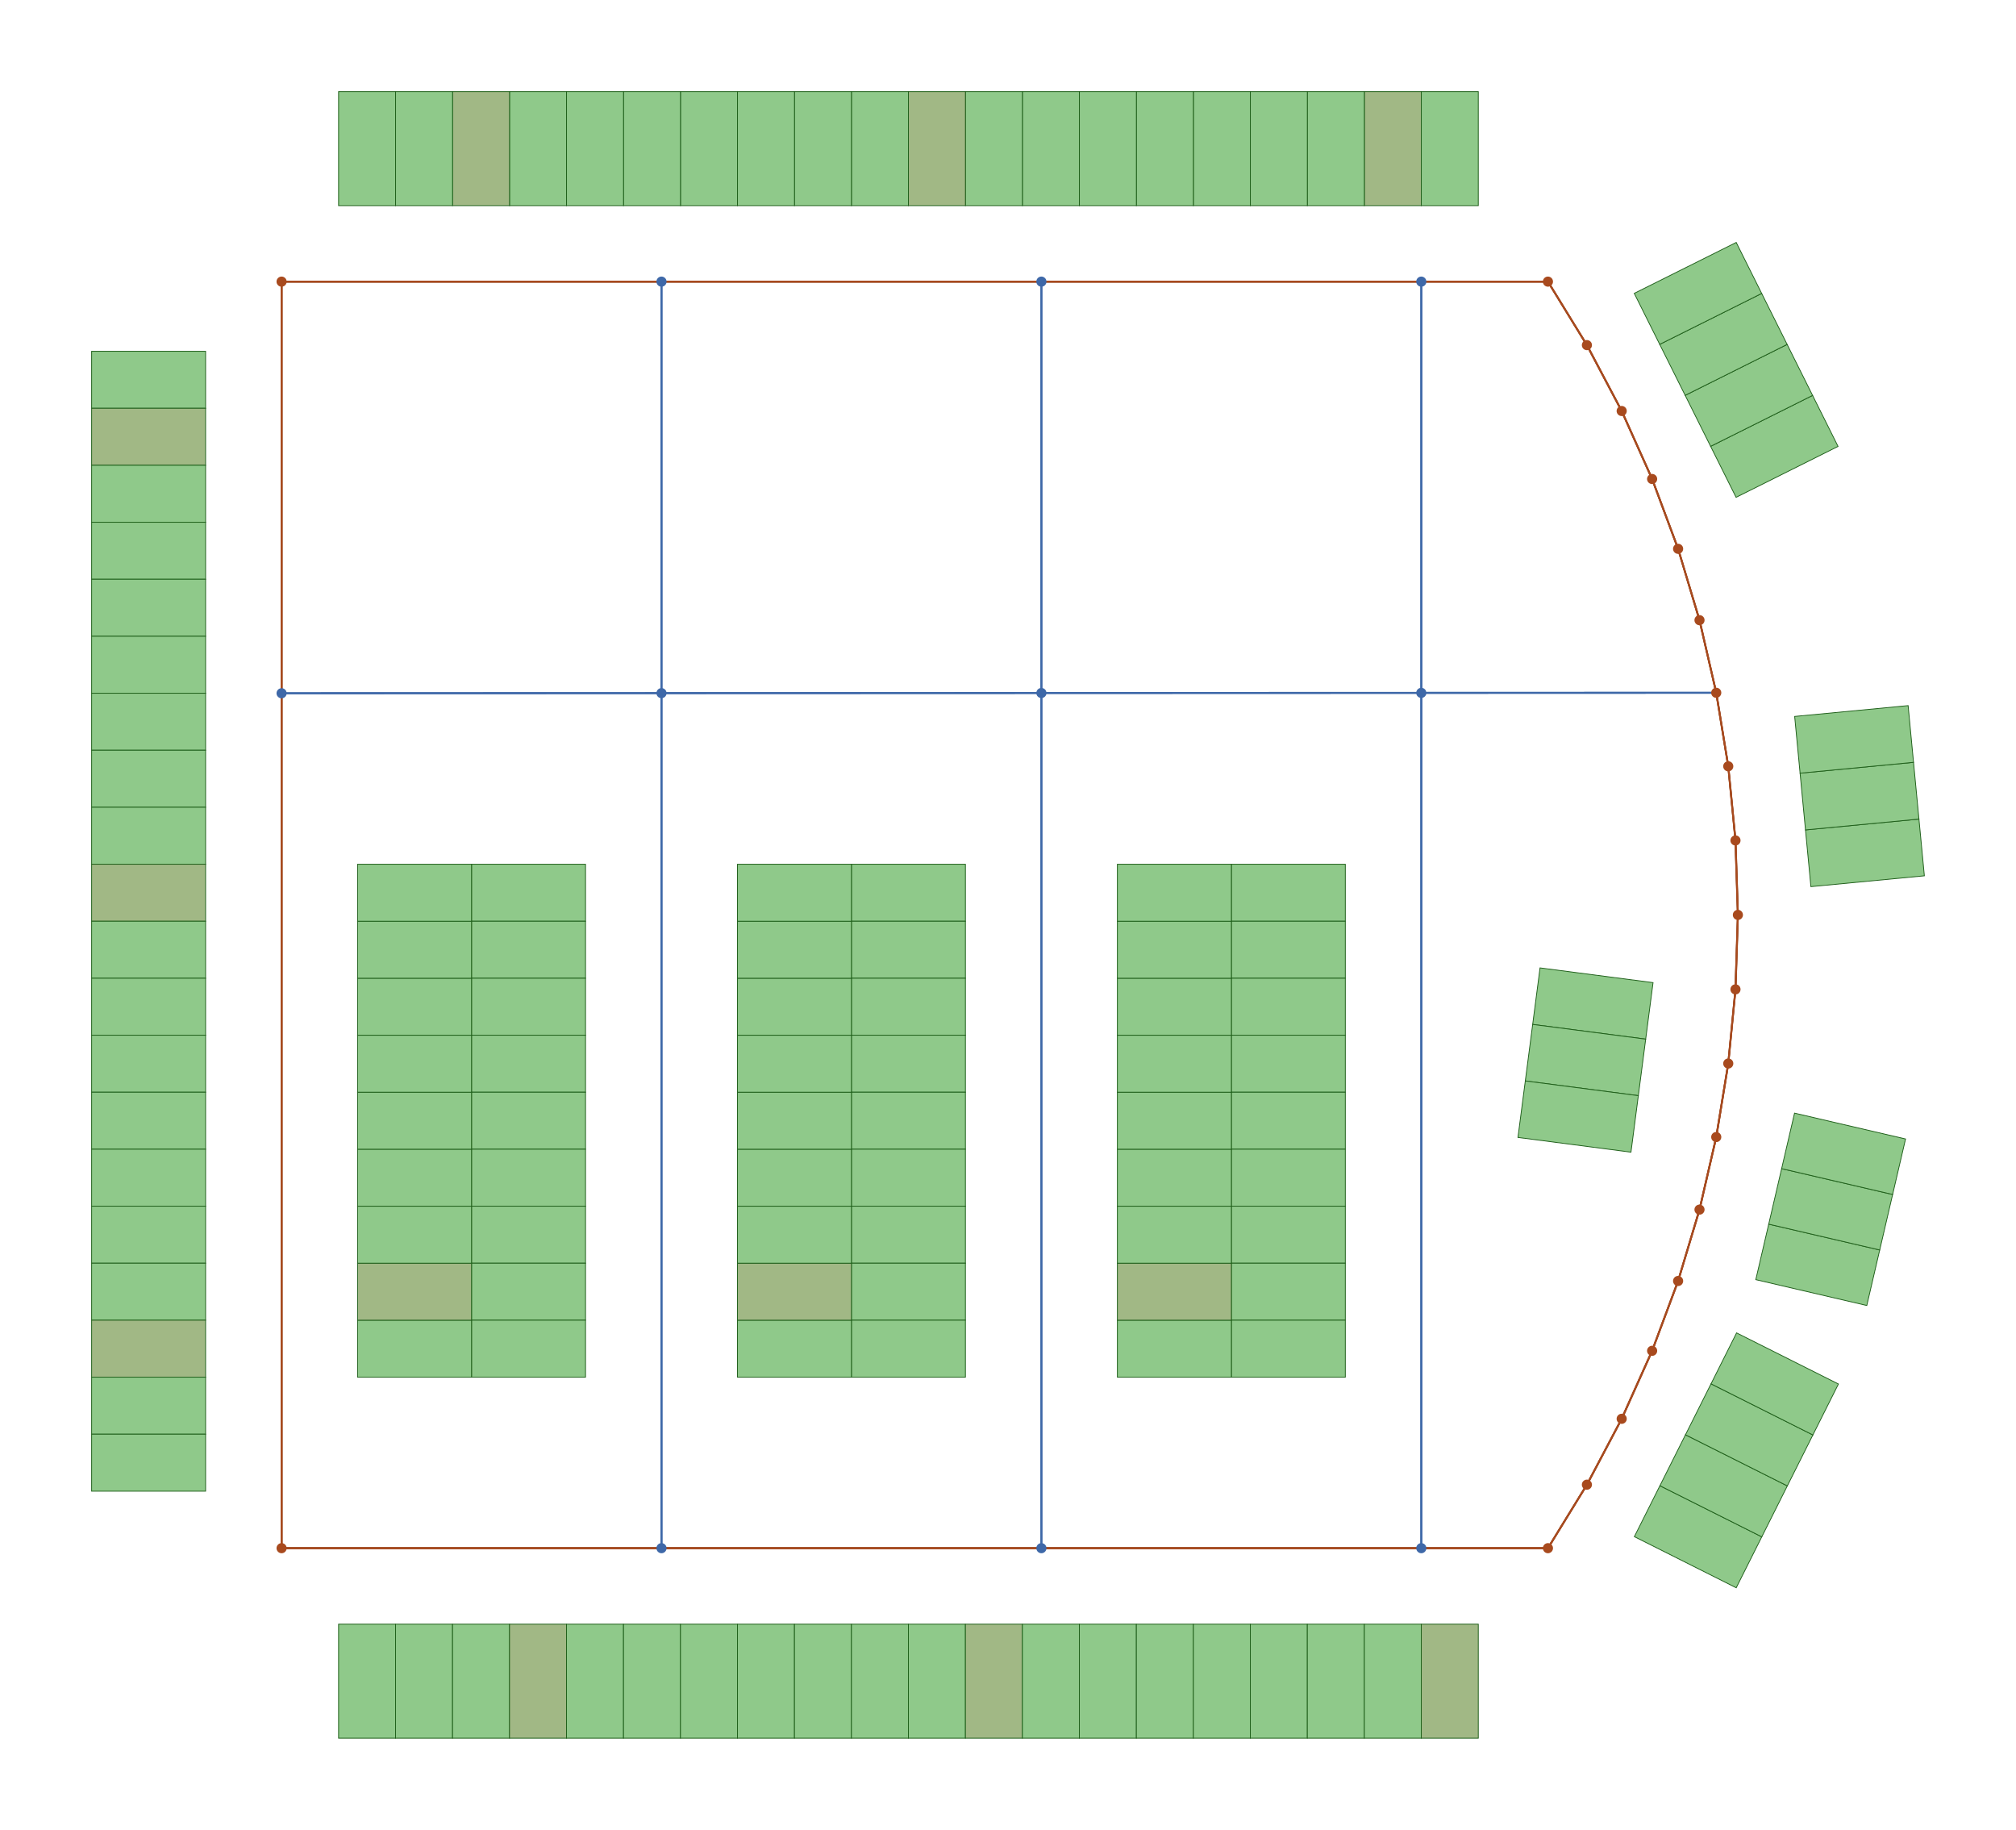
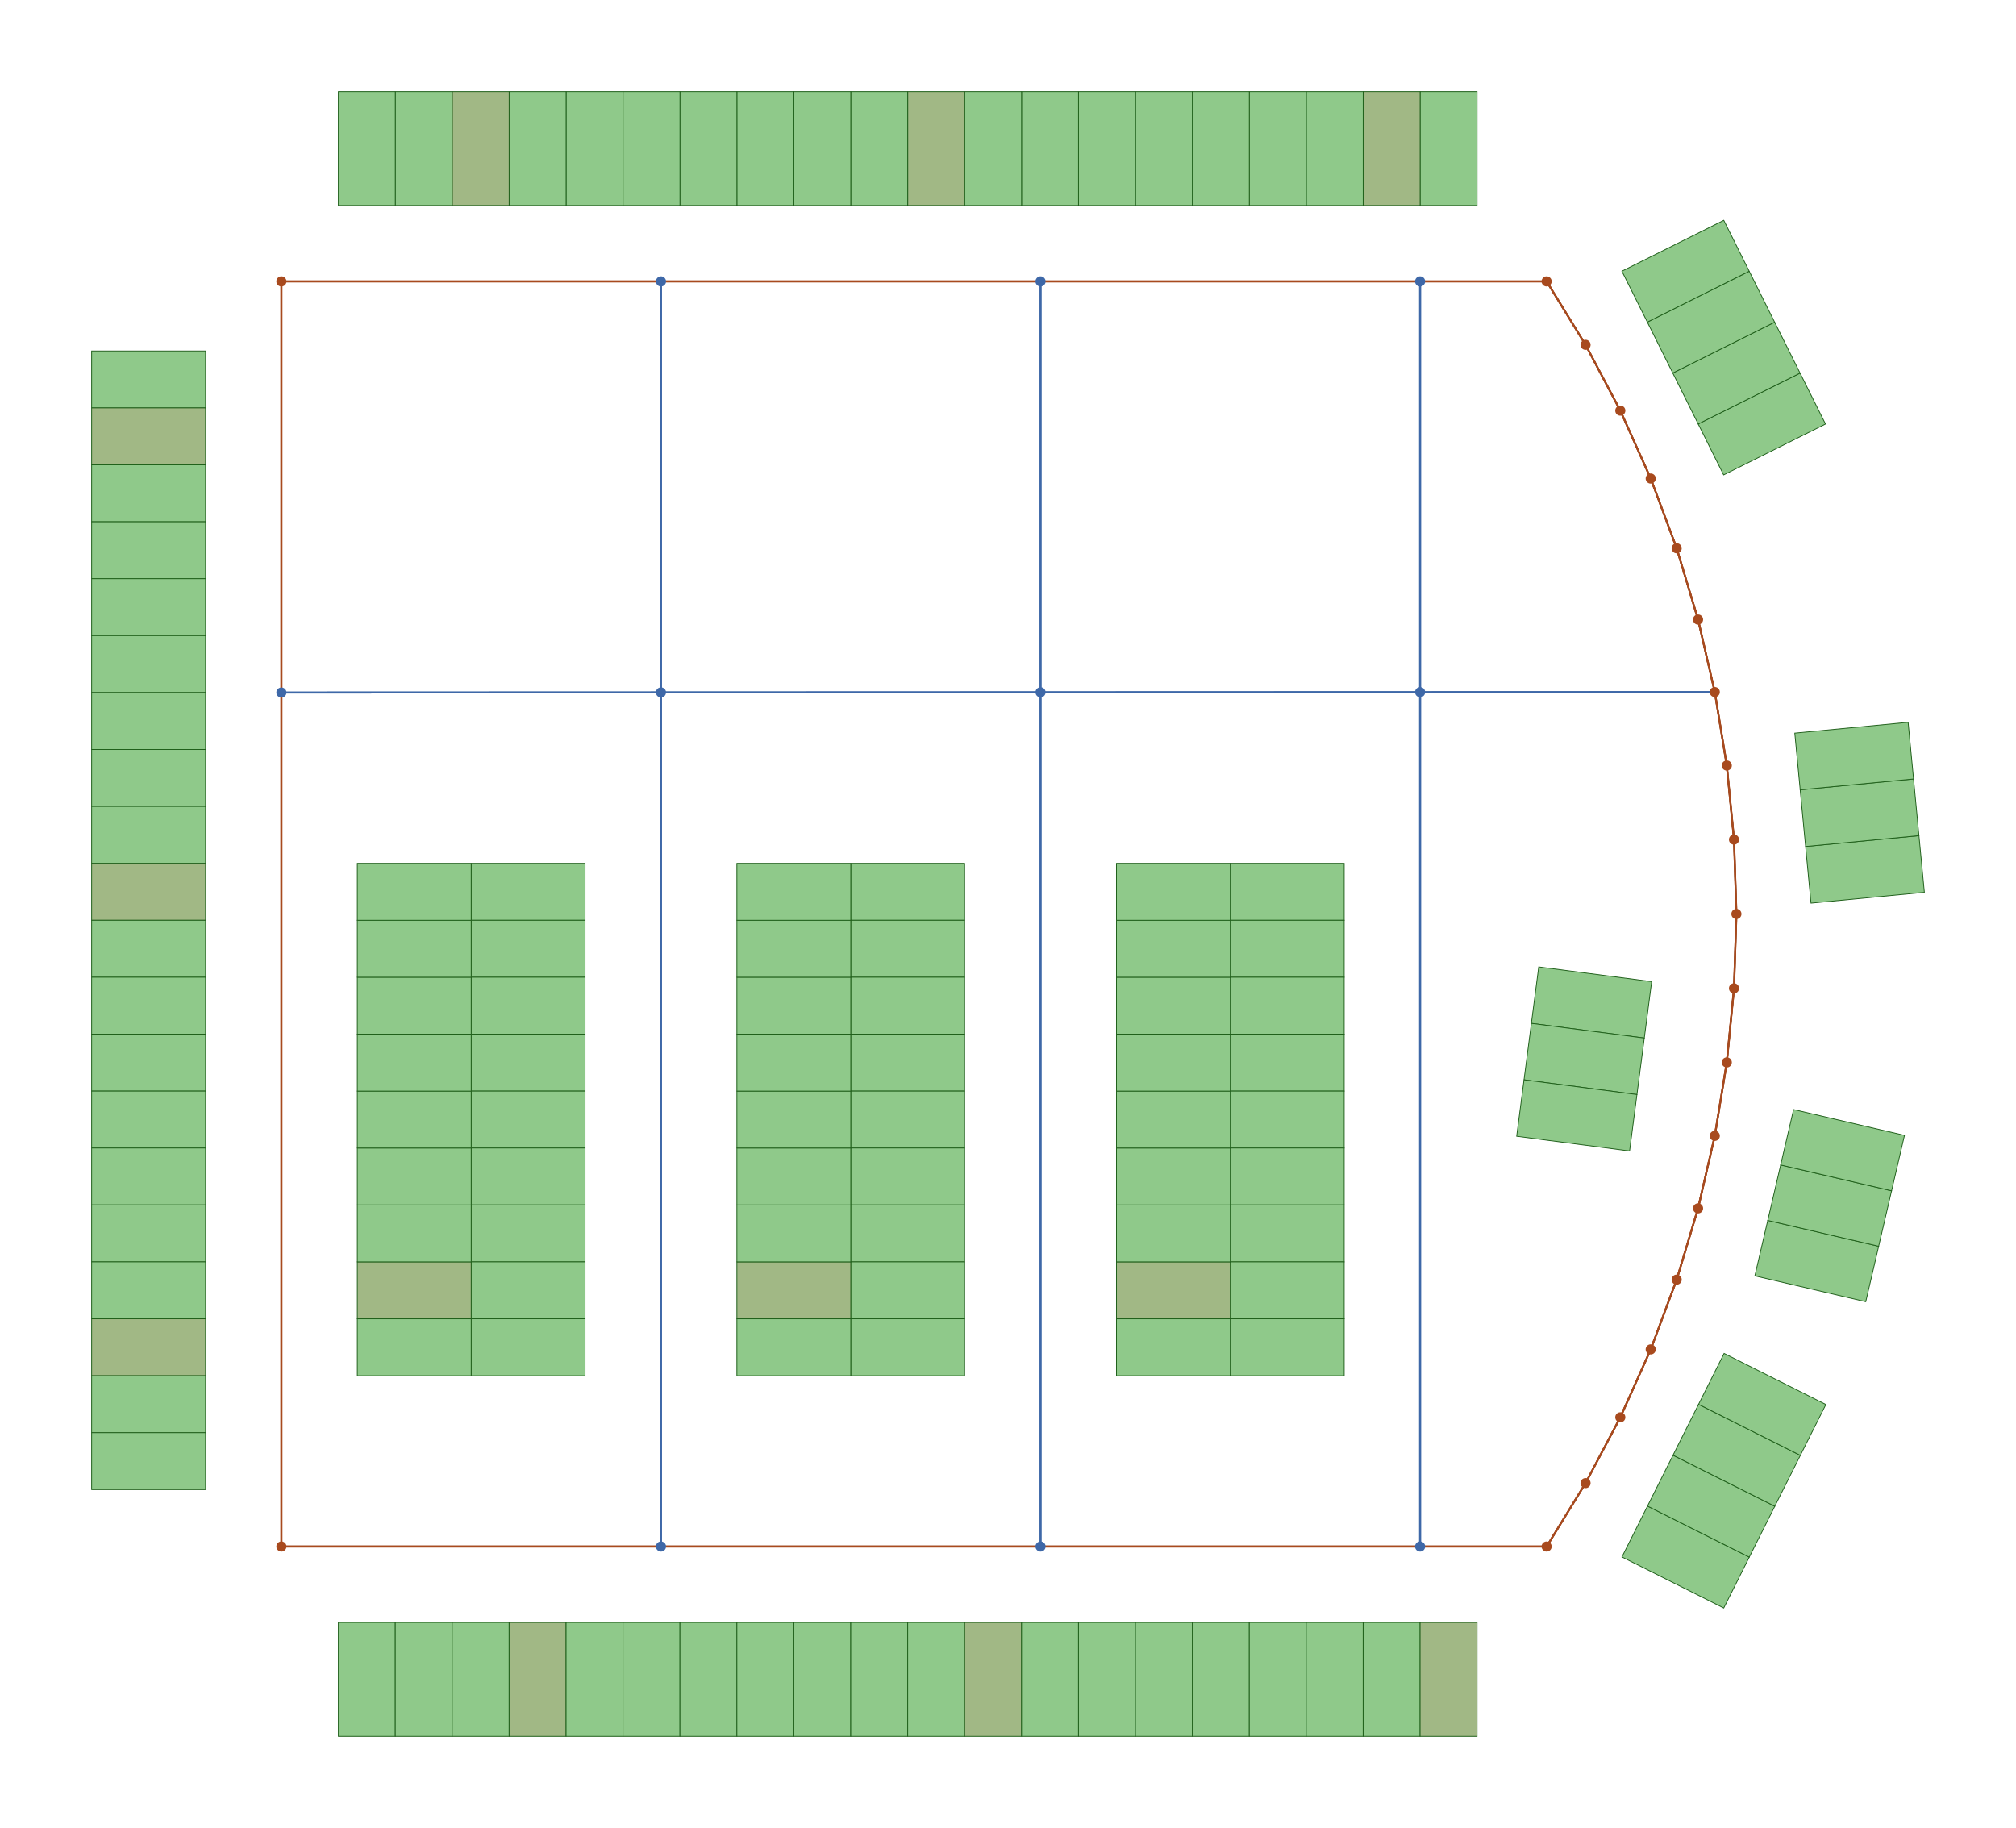
- <svg xmlns="http://www.w3.org/2000/svg" width="636.789" height="577.890" viewBox="-44.472 -44.472 318.394 288.945" preserveAspectRatio="xMidYMid meet">
+ <svg xmlns="http://www.w3.org/2000/svg" width="637.366" height="577.942" viewBox="-44.486 -44.486 318.683 288.971" preserveAspectRatio="xMidYMid meet">
  <style>polygon,line{vector-effect:non-scaling-stroke}</style>
  <g transform="translate(0,200) scale(1,-1)">
    <g id="boundary" fill="none" stroke="#222" stroke-width="0.5">
      <polygon points="0,0 200,0 206.154,10.026 211.647,20.429 216.454,31.166 220.557,42.192 223.937,53.460 226.581,64.923 228.478,76.533 229.619,88.242 230,100 229.619,111.758 228.478,123.467 226.581,135.077 223.937,146.540 220.557,157.808 216.454,168.834 211.647,179.571 206.154,189.974 200,200 0,200" />
    </g>
    <g id="stalls" stroke="#1f5f1a" stroke-width="0.25">
      <polygon points="9,-30 18,-30 18,-12 9,-12" fill="#8fc98a" />
      <polygon points="18,-30 27,-30 27,-12 18,-12" fill="#8fc98a" />
      <polygon points="27,-30 36,-30 36,-12 27,-12" fill="#8fc98a" />
      <polygon points="36,-30 45,-30 45,-12 36,-12" fill="#a1b885" />
      <polygon points="45,-30 54,-30 54,-12 45,-12" fill="#8fc98a" />
      <polygon points="54,-30 63,-30 63,-12 54,-12" fill="#8fc98a" />
      <polygon points="63,-30 72,-30 72,-12 63,-12" fill="#8fc98a" />
      <polygon points="72,-30 81,-30 81,-12 72,-12" fill="#8fc98a" />
      <polygon points="81,-30 90,-30 90,-12 81,-12" fill="#8fc98a" />
      <polygon points="90,-30 99,-30 99,-12 90,-12" fill="#8fc98a" />
      <polygon points="99,-30 108,-30 108,-12 99,-12" fill="#8fc98a" />
      <polygon points="108,-30 117,-30 117,-12 108,-12" fill="#a1b885" />
      <polygon points="117,-30 126,-30 126,-12 117,-12" fill="#8fc98a" />
      <polygon points="126,-30 135,-30 135,-12 126,-12" fill="#8fc98a" />
      <polygon points="135,-30 144,-30 144,-12 135,-12" fill="#8fc98a" />
      <polygon points="144,-30 153,-30 153,-12 144,-12" fill="#8fc98a" />
      <polygon points="153,-30 162,-30 162,-12 153,-12" fill="#8fc98a" />
      <polygon points="162,-30 171,-30 171,-12 162,-12" fill="#8fc98a" />
      <polygon points="171,-30 180,-30 180,-12 171,-12" fill="#8fc98a" />
      <polygon points="180,-30 189,-30 189,-12 180,-12" fill="#a1b885" />
      <polygon points="189,230 180,230 180,212 189,212" fill="#8fc98a" />
      <polygon points="180,230 171,230 171,212 180,212" fill="#a1b885" />
      <polygon points="171,230 162,230 162,212 171,212" fill="#8fc98a" />
      <polygon points="162,230 153,230 153,212 162,212" fill="#8fc98a" />
      <polygon points="153,230 144,230 144,212 153,212" fill="#8fc98a" />
      <polygon points="144,230 135,230 135,212 144,212" fill="#8fc98a" />
      <polygon points="135,230 126,230 126,212 135,212" fill="#8fc98a" />
      <polygon points="126,230 117,230 117,212 126,212" fill="#8fc98a" />
      <polygon points="117,230 108,230 108,212 117,212" fill="#8fc98a" />
      <polygon points="108,230 99,230 99,212 108,212" fill="#a1b885" />
      <polygon points="99,230 90,230 90,212 99,212" fill="#8fc98a" />
      <polygon points="90,230 81,230 81,212 90,212" fill="#8fc98a" />
      <polygon points="81,230 72,230 72,212 81,212" fill="#8fc98a" />
      <polygon points="72,230 63,230 63,212 72,212" fill="#8fc98a" />
      <polygon points="63,230 54,230 54,212 63,212" fill="#8fc98a" />
      <polygon points="54,230 45,230 45,212 54,212" fill="#8fc98a" />
      <polygon points="45,230 36,230 36,212 45,212" fill="#8fc98a" />
      <polygon points="36,230 27,230 27,212 36,212" fill="#a1b885" />
      <polygon points="27,230 18,230 18,212 27,212" fill="#8fc98a" />
      <polygon points="18,230 9,230 9,212 18,212" fill="#8fc98a" />
      <polygon points="-30,189 -30,180 -12,180 -12,189" fill="#8fc98a" />
      <polygon points="-30,180 -30,171 -12,171 -12,180" fill="#a1b885" />
      <polygon points="-30,171 -30,162 -12,162 -12,171" fill="#8fc98a" />
      <polygon points="-30,162 -30,153 -12,153 -12,162" fill="#8fc98a" />
      <polygon points="-30,153 -30,144 -12,144 -12,153" fill="#8fc98a" />
      <polygon points="-30,144 -30,135 -12,135 -12,144" fill="#8fc98a" />
      <polygon points="-30,135 -30,126 -12,126 -12,135" fill="#8fc98a" />
      <polygon points="-30,126 -30,117 -12,117 -12,126" fill="#8fc98a" />
      <polygon points="-30,117 -30,108 -12,108 -12,117" fill="#8fc98a" />
      <polygon points="-30,108 -30,99 -12,99 -12,108" fill="#a1b885" />
      <polygon points="-30,99 -30,90 -12,90 -12,99" fill="#8fc98a" />
      <polygon points="-30,90 -30,81 -12,81 -12,90" fill="#8fc98a" />
      <polygon points="-30,81 -30,72 -12,72 -12,81" fill="#8fc98a" />
      <polygon points="-30,72 -30,63 -12,63 -12,72" fill="#8fc98a" />
      <polygon points="-30,63 -30,54 -12,54 -12,63" fill="#8fc98a" />
      <polygon points="-30,54 -30,45 -12,45 -12,54" fill="#8fc98a" />
      <polygon points="-30,45 -30,36 -12,36 -12,45" fill="#8fc98a" />
      <polygon points="-30,36 -30,27 -12,27 -12,36" fill="#a1b885" />
      <polygon points="-30,27 -30,18 -12,18 -12,27" fill="#8fc98a" />
      <polygon points="-30,18 -30,9 -12,9 -12,18" fill="#8fc98a" />
      <polygon points="150,108 150,99 168,99 168,108" fill="#8fc98a" />
      <polygon points="150,99 150,90 168,90 168,99" fill="#8fc98a" />
      <polygon points="150,90 150,81 168,81 168,90" fill="#8fc98a" />
      <polygon points="150,81 150,72 168,72 168,81" fill="#8fc98a" />
      <polygon points="150,72 150,63 168,63 168,72" fill="#8fc98a" />
      <polygon points="150,63 150,54 168,54 168,63" fill="#8fc98a" />
      <polygon points="150,54 150,45 168,45 168,54" fill="#8fc98a" />
      <polygon points="150,45 150,36 168,36 168,45" fill="#8fc98a" />
      <polygon points="150,36 150,27 168,27 168,36" fill="#8fc98a" />
      <polygon points="150,27 150,36 132,36 132,27" fill="#8fc98a" />
      <polygon points="150,36 150,45 132,45 132,36" fill="#a1b885" />
      <polygon points="150,45 150,54 132,54 132,45" fill="#8fc98a" />
      <polygon points="150,54 150,63 132,63 132,54" fill="#8fc98a" />
      <polygon points="150,63 150,72 132,72 132,63" fill="#8fc98a" />
      <polygon points="150,72 150,81 132,81 132,72" fill="#8fc98a" />
      <polygon points="150,81 150,90 132,90 132,81" fill="#8fc98a" />
      <polygon points="150,90 150,99 132,99 132,90" fill="#8fc98a" />
      <polygon points="150,99 150,108 132,108 132,99" fill="#8fc98a" />
      <polygon points="90,108 90,99 108,99 108,108" fill="#8fc98a" />
      <polygon points="90,99 90,90 108,90 108,99" fill="#8fc98a" />
      <polygon points="90,90 90,81 108,81 108,90" fill="#8fc98a" />
      <polygon points="90,81 90,72 108,72 108,81" fill="#8fc98a" />
      <polygon points="90,72 90,63 108,63 108,72" fill="#8fc98a" />
      <polygon points="90,63 90,54 108,54 108,63" fill="#8fc98a" />
      <polygon points="90,54 90,45 108,45 108,54" fill="#8fc98a" />
      <polygon points="90,45 90,36 108,36 108,45" fill="#8fc98a" />
      <polygon points="90,36 90,27 108,27 108,36" fill="#8fc98a" />
      <polygon points="90,27 90,36 72,36 72,27" fill="#8fc98a" />
      <polygon points="90,36 90,45 72,45 72,36" fill="#a1b885" />
      <polygon points="90,45 90,54 72,54 72,45" fill="#8fc98a" />
      <polygon points="90,54 90,63 72,63 72,54" fill="#8fc98a" />
      <polygon points="90,63 90,72 72,72 72,63" fill="#8fc98a" />
      <polygon points="90,72 90,81 72,81 72,72" fill="#8fc98a" />
      <polygon points="90,81 90,90 72,90 72,81" fill="#8fc98a" />
      <polygon points="90,90 90,99 72,99 72,90" fill="#8fc98a" />
      <polygon points="90,99 90,108 72,108 72,99" fill="#8fc98a" />
      <polygon points="30,108 30,99 48,99 48,108" fill="#8fc98a" />
      <polygon points="30,99 30,90 48,90 48,99" fill="#8fc98a" />
      <polygon points="30,90 30,81 48,81 48,90" fill="#8fc98a" />
      <polygon points="30,81 30,72 48,72 48,81" fill="#8fc98a" />
      <polygon points="30,72 30,63 48,63 48,72" fill="#8fc98a" />
      <polygon points="30,63 30,54 48,54 48,63" fill="#8fc98a" />
      <polygon points="30,54 30,45 48,45 48,54" fill="#8fc98a" />
      <polygon points="30,45 30,36 48,36 48,45" fill="#8fc98a" />
      <polygon points="30,36 30,27 48,27 48,36" fill="#8fc98a" />
      <polygon points="30,27 30,36 12,36 12,27" fill="#8fc98a" />
      <polygon points="30,36 30,45 12,45 12,36" fill="#a1b885" />
      <polygon points="30,45 30,54 12,54 12,45" fill="#8fc98a" />
      <polygon points="30,54 30,63 12,63 12,54" fill="#8fc98a" />
      <polygon points="30,63 30,72 12,72 12,63" fill="#8fc98a" />
      <polygon points="30,72 30,81 12,81 12,72" fill="#8fc98a" />
      <polygon points="30,81 30,90 12,90 12,81" fill="#8fc98a" />
      <polygon points="30,90 30,99 12,99 12,90" fill="#8fc98a" />
      <polygon points="30,99 30,108 12,108 12,99" fill="#8fc98a" />
-       <polygon points="245.817,173.980 241.796,182.032 225.692,173.991 229.713,165.939" fill="#8fc98a" />
-       <polygon points="241.796,182.032 237.776,190.084 221.672,182.043 225.692,173.991" fill="#8fc98a" />
-       <polygon points="237.776,190.084 233.756,198.136 217.651,190.095 221.672,182.043" fill="#8fc98a" />
-       <polygon points="233.756,198.136 229.735,206.188 213.631,198.148 217.651,190.095" fill="#8fc98a" />
-       <polygon points="229.736,-6.254 233.772,1.790 217.683,9.862 213.647,1.818" fill="#8fc98a" />
-       <polygon points="233.772,1.790 237.807,9.834 221.719,17.906 217.683,9.862" fill="#8fc98a" />
-       <polygon points="237.807,9.834 241.843,17.879 225.755,25.951 221.719,17.906" fill="#8fc98a" />
-       <polygon points="241.843,17.879 245.879,25.923 229.791,33.995 225.755,25.951" fill="#8fc98a" />
+       <polygon points="244.084,177.451 240.064,185.503 223.959,177.462 227.980,169.410" fill="#8fc98a" />
+       <polygon points="240.064,185.503 236.043,193.555 219.939,185.514 223.959,177.462" fill="#8fc98a" />
+       <polygon points="236.043,193.555 232.023,201.607 215.919,193.566 219.939,185.514" fill="#8fc98a" />
+       <polygon points="232.023,201.607 228.002,209.659 211.898,201.618 215.919,193.566" fill="#8fc98a" />
+       <polygon points="227.996,-9.721 232.032,-1.677 215.943,6.395 211.907,-1.650" fill="#8fc98a" />
+       <polygon points="232.032,-1.677 236.068,6.367 219.979,14.439 215.943,6.395" fill="#8fc98a" />
+       <polygon points="236.068,6.367 240.104,14.411 224.015,22.483 219.979,14.439" fill="#8fc98a" />
+       <polygon points="240.104,14.411 244.140,22.456 228.051,30.528 224.015,22.483" fill="#8fc98a" />
      <polygon points="198.752,91.632 197.589,82.707 215.438,80.382 216.601,89.306" fill="#8fc98a" />
      <polygon points="197.589,82.707 196.426,73.782 214.276,71.457 215.438,80.382" fill="#8fc98a" />
      <polygon points="196.426,73.782 195.264,64.858 213.113,62.533 214.276,71.457" fill="#8fc98a" />
-       <polygon points="259.449,106.172 258.594,115.131 240.676,113.421 241.531,104.462" fill="#8fc98a" />
-       <polygon points="258.594,115.131 257.739,124.091 239.821,122.381 240.676,113.421" fill="#8fc98a" />
-       <polygon points="257.739,124.091 256.884,133.050 238.966,131.340 239.821,122.381" fill="#8fc98a" />
-       <polygon points="250.358,38.320 252.398,47.086 234.867,51.166 232.826,42.401" fill="#8fc98a" />
-       <polygon points="252.398,47.086 254.438,55.851 236.907,59.932 234.867,51.166" fill="#8fc98a" />
-       <polygon points="254.438,55.851 256.479,64.617 238.947,68.698 236.907,59.932" fill="#8fc98a" />
+       <polygon points="259.712,103.421 258.857,112.381 240.938,110.670 241.793,101.711" fill="#8fc98a" />
+       <polygon points="258.857,112.381 258.002,121.340 240.083,119.630 240.938,110.670" fill="#8fc98a" />
+       <polygon points="258.002,121.340 257.147,130.299 239.228,128.589 240.083,119.630" fill="#8fc98a" />
+       <polygon points="250.447,38.704 252.488,47.470 234.956,51.551 232.916,42.785" fill="#8fc98a" />
+       <polygon points="252.488,47.470 254.528,56.236 236.997,60.317 234.956,51.551" fill="#8fc98a" />
+       <polygon points="254.528,56.236 256.568,65.001 239.037,69.082 236.997,60.317" fill="#8fc98a" />
    </g>
    <g id="graph">
      <line x1="0" y1="0" x2="60" y2="0" stroke="#a84a1e" stroke-width="0.6" />
      <line x1="60" y1="0" x2="0" y2="0" stroke="#a84a1e" stroke-width="0.6" />
      <line x1="60" y1="0" x2="120" y2="0" stroke="#a84a1e" stroke-width="0.6" />
      <line x1="120" y1="0" x2="60" y2="0" stroke="#a84a1e" stroke-width="0.6" />
      <line x1="120" y1="0" x2="180" y2="0" stroke="#a84a1e" stroke-width="0.6" />
      <line x1="180" y1="0" x2="120" y2="0" stroke="#a84a1e" stroke-width="0.6" />
      <line x1="180" y1="0" x2="200" y2="0" stroke="#a84a1e" stroke-width="0.6" />
      <line x1="200" y1="0" x2="180" y2="0" stroke="#a84a1e" stroke-width="0.6" />
      <line x1="200" y1="0" x2="206.154" y2="10.026" stroke="#a84a1e" stroke-width="0.6" />
      <line x1="206.154" y1="10.026" x2="200" y2="0" stroke="#a84a1e" stroke-width="0.6" />
      <line x1="206.154" y1="10.026" x2="211.647" y2="20.429" stroke="#a84a1e" stroke-width="0.6" />
      <line x1="211.647" y1="20.429" x2="206.154" y2="10.026" stroke="#a84a1e" stroke-width="0.6" />
      <line x1="211.647" y1="20.429" x2="216.454" y2="31.166" stroke="#a84a1e" stroke-width="0.6" />
      <line x1="216.454" y1="31.166" x2="211.647" y2="20.429" stroke="#a84a1e" stroke-width="0.6" />
      <line x1="216.454" y1="31.166" x2="220.557" y2="42.192" stroke="#a84a1e" stroke-width="0.6" />
      <line x1="220.557" y1="42.192" x2="216.454" y2="31.166" stroke="#a84a1e" stroke-width="0.6" />
      <line x1="220.557" y1="42.192" x2="223.937" y2="53.460" stroke="#a84a1e" stroke-width="0.6" />
      <line x1="223.937" y1="53.460" x2="220.557" y2="42.192" stroke="#a84a1e" stroke-width="0.6" />
      <line x1="223.937" y1="53.460" x2="226.581" y2="64.923" stroke="#a84a1e" stroke-width="0.6" />
      <line x1="226.581" y1="64.923" x2="223.937" y2="53.460" stroke="#a84a1e" stroke-width="0.6" />
      <line x1="226.581" y1="64.923" x2="228.478" y2="76.533" stroke="#a84a1e" stroke-width="0.6" />
      <line x1="228.478" y1="76.533" x2="226.581" y2="64.923" stroke="#a84a1e" stroke-width="0.6" />
      <line x1="228.478" y1="76.533" x2="229.619" y2="88.242" stroke="#a84a1e" stroke-width="0.6" />
      <line x1="229.619" y1="88.242" x2="228.478" y2="76.533" stroke="#a84a1e" stroke-width="0.6" />
      <line x1="229.619" y1="88.242" x2="230" y2="100" stroke="#a84a1e" stroke-width="0.6" />
      <line x1="230" y1="100" x2="229.619" y2="88.242" stroke="#a84a1e" stroke-width="0.6" />
      <line x1="230" y1="100" x2="229.619" y2="111.758" stroke="#a84a1e" stroke-width="0.6" />
      <line x1="229.619" y1="111.758" x2="230" y2="100" stroke="#a84a1e" stroke-width="0.6" />
      <line x1="229.619" y1="111.758" x2="228.478" y2="123.467" stroke="#a84a1e" stroke-width="0.6" />
      <line x1="228.478" y1="123.467" x2="229.619" y2="111.758" stroke="#a84a1e" stroke-width="0.6" />
      <line x1="228.478" y1="123.467" x2="226.581" y2="135.077" stroke="#a84a1e" stroke-width="0.6" />
      <line x1="226.581" y1="135.077" x2="228.478" y2="123.467" stroke="#a84a1e" stroke-width="0.6" />
      <line x1="226.581" y1="135.077" x2="226.581" y2="135.077" stroke="#a84a1e" stroke-width="0.6" />
      <line x1="226.581" y1="135.077" x2="226.581" y2="135.077" stroke="#a84a1e" stroke-width="0.6" />
      <line x1="226.581" y1="135.077" x2="223.937" y2="146.540" stroke="#a84a1e" stroke-width="0.6" />
      <line x1="223.937" y1="146.540" x2="226.581" y2="135.077" stroke="#a84a1e" stroke-width="0.6" />
      <line x1="223.937" y1="146.540" x2="220.557" y2="157.808" stroke="#a84a1e" stroke-width="0.6" />
      <line x1="220.557" y1="157.808" x2="223.937" y2="146.540" stroke="#a84a1e" stroke-width="0.6" />
      <line x1="220.557" y1="157.808" x2="216.454" y2="168.834" stroke="#a84a1e" stroke-width="0.6" />
      <line x1="216.454" y1="168.834" x2="220.557" y2="157.808" stroke="#a84a1e" stroke-width="0.6" />
      <line x1="216.454" y1="168.834" x2="211.647" y2="179.571" stroke="#a84a1e" stroke-width="0.6" />
      <line x1="211.647" y1="179.571" x2="216.454" y2="168.834" stroke="#a84a1e" stroke-width="0.6" />
      <line x1="211.647" y1="179.571" x2="206.154" y2="189.974" stroke="#a84a1e" stroke-width="0.6" />
      <line x1="206.154" y1="189.974" x2="211.647" y2="179.571" stroke="#a84a1e" stroke-width="0.6" />
      <line x1="206.154" y1="189.974" x2="200" y2="200" stroke="#a84a1e" stroke-width="0.6" />
      <line x1="200" y1="200" x2="206.154" y2="189.974" stroke="#a84a1e" stroke-width="0.6" />
      <line x1="200" y1="200" x2="180" y2="200" stroke="#a84a1e" stroke-width="0.6" />
      <line x1="180" y1="200" x2="200" y2="200" stroke="#a84a1e" stroke-width="0.6" />
      <line x1="180" y1="200" x2="120" y2="200" stroke="#a84a1e" stroke-width="0.6" />
      <line x1="120" y1="200" x2="180" y2="200" stroke="#a84a1e" stroke-width="0.6" />
      <line x1="120" y1="200" x2="60" y2="200" stroke="#a84a1e" stroke-width="0.6" />
      <line x1="60" y1="200" x2="120" y2="200" stroke="#a84a1e" stroke-width="0.6" />
      <line x1="60" y1="200" x2="0" y2="200" stroke="#a84a1e" stroke-width="0.6" />
      <line x1="0" y1="200" x2="60" y2="200" stroke="#a84a1e" stroke-width="0.6" />
      <line x1="0" y1="200" x2="0" y2="135" stroke="#a84a1e" stroke-width="0.6" />
      <line x1="0" y1="135" x2="0" y2="200" stroke="#a84a1e" stroke-width="0.6" />
      <line x1="0" y1="135" x2="0" y2="0" stroke="#a84a1e" stroke-width="0.6" />
      <line x1="0" y1="0" x2="0" y2="135" stroke="#a84a1e" stroke-width="0.6" />
      <line x1="180" y1="0" x2="180" y2="135.061" stroke="#3e68a8" stroke-width="0.6" />
      <line x1="180" y1="135.061" x2="180" y2="0" stroke="#3e68a8" stroke-width="0.6" />
      <line x1="180" y1="135.061" x2="180" y2="200" stroke="#3e68a8" stroke-width="0.6" />
      <line x1="180" y1="200" x2="180" y2="135.061" stroke="#3e68a8" stroke-width="0.6" />
      <line x1="120" y1="0" x2="120" y2="135.041" stroke="#3e68a8" stroke-width="0.6" />
      <line x1="120" y1="135.041" x2="120" y2="0" stroke="#3e68a8" stroke-width="0.6" />
      <line x1="120" y1="135.041" x2="120" y2="200" stroke="#3e68a8" stroke-width="0.6" />
      <line x1="120" y1="200" x2="120" y2="135.041" stroke="#3e68a8" stroke-width="0.6" />
      <line x1="60" y1="0" x2="60" y2="135.020" stroke="#3e68a8" stroke-width="0.6" />
      <line x1="60" y1="135.020" x2="60" y2="0" stroke="#3e68a8" stroke-width="0.6" />
      <line x1="60" y1="135.020" x2="60" y2="200" stroke="#3e68a8" stroke-width="0.6" />
      <line x1="60" y1="200" x2="60" y2="135.020" stroke="#3e68a8" stroke-width="0.6" />
      <line x1="226.581" y1="135.077" x2="180" y2="135.061" stroke="#3e68a8" stroke-width="0.6" />
      <line x1="180" y1="135.061" x2="226.581" y2="135.077" stroke="#3e68a8" stroke-width="0.6" />
      <line x1="180" y1="135.061" x2="120" y2="135.041" stroke="#3e68a8" stroke-width="0.6" />
      <line x1="120" y1="135.041" x2="180" y2="135.061" stroke="#3e68a8" stroke-width="0.6" />
      <line x1="120" y1="135.041" x2="60" y2="135.020" stroke="#3e68a8" stroke-width="0.6" />
      <line x1="60" y1="135.020" x2="120" y2="135.041" stroke="#3e68a8" stroke-width="0.6" />
      <line x1="60" y1="135.020" x2="0" y2="135" stroke="#3e68a8" stroke-width="0.6" />
      <line x1="0" y1="135" x2="60" y2="135.020" stroke="#3e68a8" stroke-width="0.6" />
      <circle cx="0" cy="0" r="0.8" fill="#a84a1e" />
      <circle cx="200" cy="0" r="0.8" fill="#a84a1e" />
      <circle cx="206.154" cy="10.026" r="0.8" fill="#a84a1e" />
      <circle cx="211.647" cy="20.429" r="0.8" fill="#a84a1e" />
      <circle cx="216.454" cy="31.166" r="0.8" fill="#a84a1e" />
      <circle cx="220.557" cy="42.192" r="0.8" fill="#a84a1e" />
      <circle cx="223.937" cy="53.460" r="0.8" fill="#a84a1e" />
      <circle cx="226.581" cy="64.923" r="0.8" fill="#a84a1e" />
      <circle cx="228.478" cy="76.533" r="0.8" fill="#a84a1e" />
      <circle cx="229.619" cy="88.242" r="0.8" fill="#a84a1e" />
      <circle cx="230" cy="100" r="0.8" fill="#a84a1e" />
      <circle cx="229.619" cy="111.758" r="0.8" fill="#a84a1e" />
      <circle cx="228.478" cy="123.467" r="0.8" fill="#a84a1e" />
      <circle cx="226.581" cy="135.077" r="0.8" fill="#a84a1e" />
      <circle cx="223.937" cy="146.540" r="0.8" fill="#a84a1e" />
      <circle cx="220.557" cy="157.808" r="0.8" fill="#a84a1e" />
      <circle cx="216.454" cy="168.834" r="0.8" fill="#a84a1e" />
      <circle cx="211.647" cy="179.571" r="0.8" fill="#a84a1e" />
      <circle cx="206.154" cy="189.974" r="0.8" fill="#a84a1e" />
      <circle cx="200" cy="200" r="0.8" fill="#a84a1e" />
      <circle cx="0" cy="200" r="0.8" fill="#a84a1e" />
      <circle cx="180" cy="0" r="0.8" fill="#3e68a8" />
      <circle cx="180" cy="200" r="0.8" fill="#3e68a8" />
      <circle cx="120" cy="0" r="0.8" fill="#3e68a8" />
      <circle cx="120" cy="200" r="0.8" fill="#3e68a8" />
      <circle cx="60" cy="0" r="0.8" fill="#3e68a8" />
      <circle cx="60" cy="200" r="0.8" fill="#3e68a8" />
      <circle cx="0" cy="135" r="0.8" fill="#3e68a8" />
      <circle cx="180" cy="135.061" r="0.8" fill="#3e68a8" />
      <circle cx="120" cy="135.041" r="0.8" fill="#3e68a8" />
      <circle cx="60" cy="135.020" r="0.8" fill="#3e68a8" />
    </g>
  </g>
</svg>
